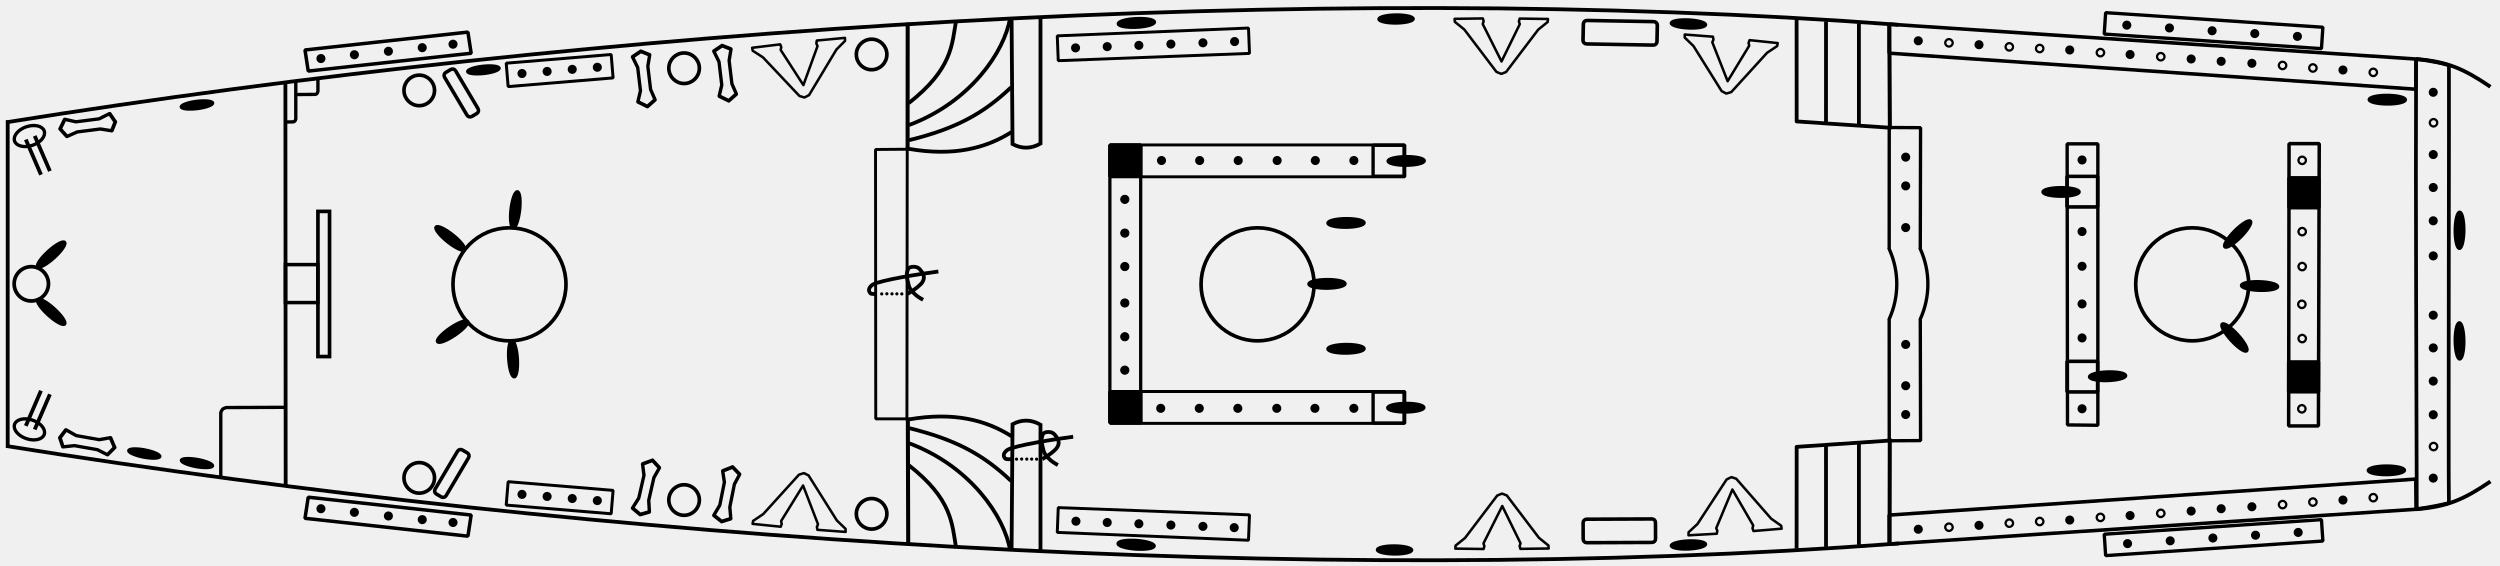
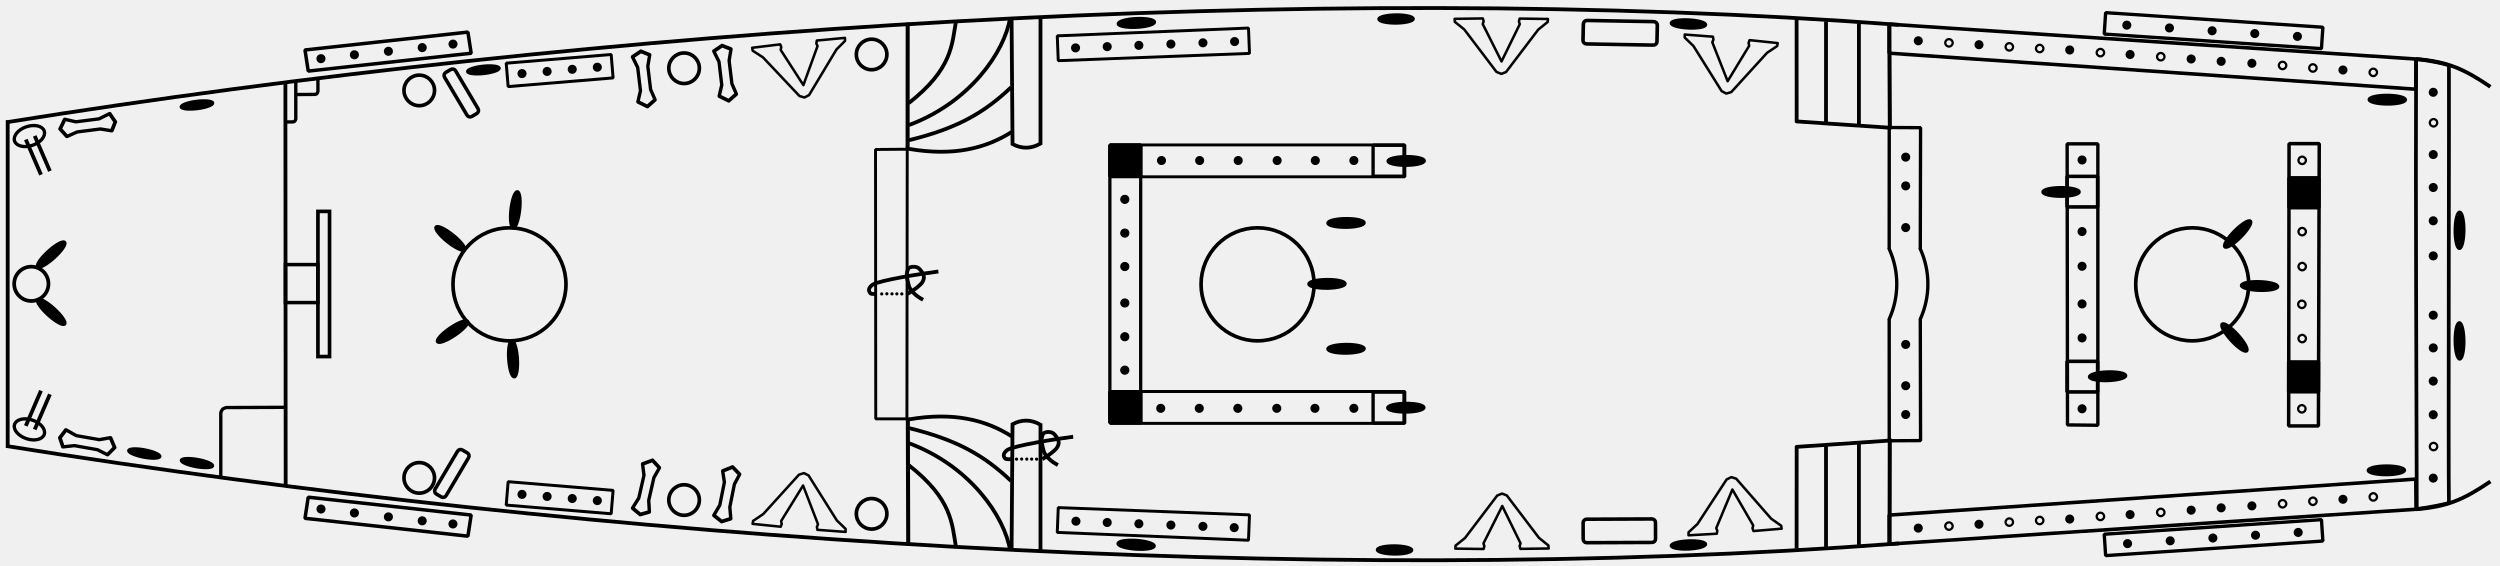
<svg xmlns="http://www.w3.org/2000/svg" xmlns:ns2="https://github.com/jolaf/rigging" xmlns:xlink="http://www.w3.org/1999/xlink" viewBox="4 -11 655 125.586" version="1.1" id="svg993" width="659" height="149">
  <defs id="defs4">
    <circle style="fill:none;fill-rule:evenodd;stroke:#000000;stroke-width:0.962;stroke-miterlimit:0" id="circle4449" cx="160.871" cy="398.091" r="4" />
    <rect id="deckMask" width="220.711" height="146.642" x="277.269" y="-0.809" />
    <ellipse cx="3.721" cy="-575.374" rx="1.126" ry="4.735" id="the_ellipse" style="fill:#000000;fill-rule:evenodd;stroke:#000000;stroke-width:0.88;stroke-linecap:round;stroke-linejoin:round" transform="rotate(89.50973)" />
    <circle style="fill:#000000;fill-rule:evenodd;stroke:#000000;stroke-width:0.882;stroke-miterlimit:0" id="nagel" cx="567.539" cy="28.152" transform="rotate(-8.297298)" r="0.759" />
    <circle r="0.974" cy="138.775" cx="607.213" id="nagel-hole" style="fill:none;fill-rule:evenodd;stroke:#000000;stroke-width:0.601;stroke-miterlimit:0" transform="rotate(-8.297298)" />
    <rect rx="2.4" y="138.702" x="650.73" height="9.613" width="18.143" id="rect_big" style="fill:#ffffff;fill-opacity:0.001;fill-rule:evenodd;stroke:#000000;stroke-width:0.88;stroke-linecap:round;stroke-linejoin:round" />
    <rect rx="1.3" y="135.08" x="624.196" height="9.104" width="4.761" id="rect_small" style="fill:#ffffff;fill-opacity:0.001;fill-rule:evenodd;stroke:#000000;stroke-width:0.88;stroke-miterlimit:0.3" />
    <g id="the_V">
      <path id="the_V_black" d="m 426.259,54.267 -8.424,-11.107 -2.479,-2.004 -0.067,-0.781 7.404,-0.102 0.204,0.747 -0.238,0.713 4.927,9.807 4.791,-9.773 -0.238,-0.713 0.204,-0.747 7.404,0.102 -0.067,0.781 -2.479,2.004 -8.424,11.107 -1.259,0.493 z" style="fill:none;fill-opacity:0.001;fill-rule:evenodd;stroke:#000000;stroke-width:0.67;stroke-linecap:round;stroke-linejoin:round" />
      <path style="fill:#ffffff;fill-opacity:0.031;fill-rule:evenodd;stroke-width:0.688;stroke-linecap:round;stroke-linejoin:round" d="m 426.225,54.588 -8.654,-11.411 -2.547,-2.059 -0.07,-0.803 7.607,-0.105 0.209,0.768 -0.244,0.733 5.062,10.075 4.922,-10.04 -0.244,-0.733 0.209,-0.768 7.607,0.105 -0.07,0.803 -2.547,2.059 -8.654,11.411 -1.293,0.506 z" id="the_V_white" />
    </g>
    <g transform="matrix(-1,0,0,1,657.0613,84.96837)" id="strange_on_hut">
      <ellipse style="fill:#ffffff;fill-opacity:0.001;fill-rule:evenodd;stroke:#000000;stroke-width:0.88;stroke-miterlimit:0.3" id="path4323" cx="-74.057" cy="420.366" rx="4.104" ry="2.557" transform="rotate(-18.74917,-1131.871,-71.94031)" />
      <path transform="translate(-36.93956,-367.6302)" id="path4328" d="m 61.959,411.73 3.977,9.218" style="stroke:#000000;stroke-width:1px" />
      <path transform="translate(-36.93956,-367.6302)" style="stroke:#000000;stroke-width:1px" d="m 59.623,412.677 3.977,9.218" id="path4325" />
    </g>
    <g transform="translate(380.0305,-105.3119)" id="the_knot">
      <circle style="fill:#000000;fill-rule:evenodd;stroke:#000000;stroke-width:0;stroke-miterlimit:0" id="path4253" cx="283.884" cy="461.044" r="0.426" />
      <circle r="0.426" cy="461.013" cx="285.226" id="circle4255" style="fill:#000000;fill-rule:evenodd;stroke:#000000;stroke-width:0;stroke-miterlimit:0" />
      <circle style="fill:#000000;fill-rule:evenodd;stroke:#000000;stroke-width:0;stroke-miterlimit:0" id="circle4257" cx="286.568" cy="461.028" r="0.426" />
      <circle r="0.426" cy="461.028" cx="287.846" id="circle4259" style="fill:#000000;fill-rule:evenodd;stroke:#000000;stroke-width:0;stroke-miterlimit:0" />
      <circle style="fill:#000000;fill-rule:evenodd;stroke:#000000;stroke-width:0;stroke-miterlimit:0" id="circle4261" cx="289.14" cy="461.044" r="0.426" />
      <path style="fill:none;fill-rule:evenodd;stroke:#000000;stroke-width:1px" d="m 298.721,455.173 c -3.993,0.489 -15.46,2.284 -17.267,3.472 -0.874,0.684 -1.281,1.456 -0.505,2.273 0.295,0.218 1.515,0.126 1.515,0.126" id="path4249" />
      <path id="path4251" d="m 290.64,461.044 c 0,0 1.792,-1.092 2.589,-1.768 0.499,-0.424 1.088,-0.913 1.357,-1.421 0.27,-0.508 0.393,-0.888 0.316,-1.452 -0.077,-0.564 -0.8,-1.72 -1.438,-2.147 -0.638,-0.427 -1.581,-0.414 -2.192,-0.158 -0.612,0.256 -0.566,0.713 -0.758,1.357 -0.191,0.644 0.115,1.993 0.284,2.715 0.169,0.722 0.251,1.043 0.6,1.61 0.349,0.567 0.988,1.204 1.547,1.673 0.559,0.469 1.768,1.136 1.768,1.136" style="fill:none;fill-rule:evenodd;stroke:#000000;stroke-width:1px" />
    </g>
    <symbol id="mastMask">
      <path d="m 425.113,59.525 c 26.5,26.5 26.5,26.5 26.5,26.5 z" id="path89" />
      <path d="m 451.613,59.525 c -26.5,26.5 -26.5,26.5 -26.5,26.5 z" id="path91" />
    </symbol>
    <g id="duck" transform="matrix(0.8823634,0,0,1.004638,-152.5943,-25.94742)" style="stroke:#000000;stroke-width:0.996;stroke-linejoin:round;stroke-miterlimit:1.4;paint-order:markers fill stroke">
      <g id="g4797">
        <path id="path4793" d="m 215.31,40.277 -0.959,-2.798 v -6.102 l 0.959,-2.893 -2.499,-1.196 -2.652,1.196 1.162,2.893 v 6.102 l -1.161,2.798 2.652,1.514 z" style="fill:none;fill-rule:evenodd" />
      </g>
    </g>
    <rect style="fill:none;fill-rule:evenodd;stroke:#000000;stroke-width:0.938;stroke-linejoin:round;stroke-miterlimit:1.4;paint-order:markers fill stroke" id="duck-rect" width="3.349" height="13.396" x="396.501" y="72.319" ry="0.924" />
    <rect style="fill:none;fill-rule:evenodd;stroke:#000000;stroke-width:0.938;stroke-linejoin:round;stroke-miterlimit:1.4;paint-order:markers fill stroke" id="duck-rect-big" width="18.96" height="6.154" x="409.223" y="-33.371" transform="scale(1,-1)" ry="0.924" />
  </defs>
  <g id="layer1" transform="translate(0,-20.6)">
    <g style="fill:none;stroke:#000000" transform="translate(-36.91926,-367.6302)" id="portDrawing">
      <path id="path4399" d="M 42.518,398.018 C 197.109,373.298 384.77,360.828 538.409,372.482 m 135.527,8.962 c 8.188,0.64 12.488,2.549 19.468,7.271" style="fill-rule:evenodd;stroke-width:1px" />
      <path transform="rotate(3.861944)" style="fill-rule:evenodd;stroke-width:0.938;stroke-miterlimit:0" d="m 559.783,335.373 138.313,-0.186 0.451,7.89 -138.295,-0.12 z" id="rect4158" />
      <rect transform="matrix(0.9977573,0.06693505,-0.06658984,0.9977804,0,0)" y="328.801" x="615.875" height="5.615" width="57.042" id="rect4272" style="fill-rule:evenodd;stroke-width:0.88;stroke-linecap:round;stroke-miterlimit:0" />
      <rect y="412.182" x="582.484" height="8.012" width="8.012" id="rect4212" style="fill-rule:evenodd;stroke-width:0.937;stroke-miterlimit:0" class="filled" />
      <path style="fill-rule:evenodd;stroke-width:0.882;stroke-miterlimit:0" d="m 535.888,431.226 0.013,-31.846 8.206,0.049 -0.072,31.797" id="path4201" />
      <g id="g4442" transform="translate(15.03758,366.4963)">
        <path id="path4436" d="m 496.591,4.622 0.018,26.671 24.696,1.671" style="fill-rule:evenodd;stroke-width:1px;stroke-linejoin:round" />
        <path id="path4438" d="M 512.916,32.737 V 5.607" style="fill-rule:evenodd;stroke-width:1px" />
        <path id="path4440" d="m 504.294,31.792 0.006,-26.716" style="fill-rule:evenodd;stroke-width:1px" />
      </g>
      <rect style="fill-rule:evenodd;stroke-width:0.88;stroke-miterlimit:0" id="rect4227" width="8.109" height="8.109" x="400.67" y="404.025" class="filled" />
      <rect style="fill-rule:evenodd;stroke-width:0.777;stroke-miterlimit:0" id="rect4231" width="77.184" height="8.348" x="331.803" y="403.945" />
      <path style="fill-rule:evenodd;stroke-width:0.777;stroke-miterlimit:0" d="m 317.923,375.368 50.101,-2.045 0.262,6.643 -50.107,1.907 z" id="rect4238" />
      <path id="path4286" d="m 305.95,370.636 0.253,33.082 c 2.441,1.306 4.882,1.261 7.324,-0.126 V 370.257" style="fill-rule:evenodd;stroke-width:1px" />
      <path id="path4302" d="m 279.055,404.981 c 11.722,2.006 20.149,-0.133 26.895,-4.419" style="fill-rule:evenodd;stroke-width:1px" />
      <path id="path4300" d="m 279.055,402.708 c 12.562,-3.067 19.688,-7.145 26.769,-13.858" style="fill-rule:evenodd;stroke-width:1px" />
      <path id="path4298" d="m 279.055,398.746 c 16.006,-5.945 25.097,-19.221 26.517,-28.111" style="fill-rule:evenodd;stroke-width:1px" />
      <path id="path4296" d="m 278.986,393.009 c 11.483,-8.995 11.331,-15.34 12.443,-21.742" style="fill-rule:evenodd;stroke-width:1px" />
      <use x="0" y="0" xlink:href="#circle4449" id="use11168" transform="translate(108.4099,-17.84678)" width="100%" height="100%" />
      <use x="0" y="0" xlink:href="#circle4449" id="use11170" transform="translate(59.27997,-14.234)" width="100%" height="100%" />
      <rect transform="rotate(-4.735125)" y="395.551" x="141.375" height="6.154" width="27.593" id="rect4267" style="fill-rule:evenodd;stroke-width:0.787;stroke-miterlimit:0" />
      <rect transform="matrix(0.994042,-0.1089973,0.1510609,0.9885244,0,0)" style="fill-rule:evenodd;stroke-width:0.922;stroke-miterlimit:0" id="rect4281" width="42.94" height="5.599" x="62.236" y="390.33" ry="0" />
      <use x="0" y="0" xlink:href="#circle4449" id="use11166" transform="translate(-10.10803,-8.427998)" width="100%" height="100%" />
    </g>
    <use height="100%" width="100%" y="0" x="0" id="use405" transform="matrix(1,0,0,-1,0,145.5797)" xlink:href="#portDrawing" />
    <path style="fill:none;fill-rule:evenodd;stroke:#000000;stroke-width:0.978;stroke-miterlimit:0" d="m 645.621,15.449 c -3.876,-1.16 -8.605,-1.635 -8.605,-1.635 -0.16,38.87 0.115,82.335 0.176,117.905 0,0 3.887,-0.461 8.424,-1.564 -0.182,-8.555 0.077,-111.18 0.004,-114.706 z" id="path4294" />
    <path style="fill:none;fill-rule:evenodd;stroke:#000000;stroke-width:0.919;stroke-miterlimit:0" d="m 603.734,35.978 h 7.908 l -0.217,73.963 h -7.8 z" id="rect4333" />
    <circle style="fill:none;fill-rule:evenodd;stroke:#000000;stroke-width:0.962;stroke-miterlimit:0" id="path4330" cx="578.359" cy="72.838" r="14.805" />
    <path style="fill:none;fill-rule:evenodd;stroke:#000000;stroke-width:0.888;stroke-miterlimit:0" d="m 545.591,36.028 h 8.047 v 73.736 l -7.955,-0.091 z" id="rect4326" />
    <g id="g4318" transform="translate(-44.16018,-367.6302)">
      <path id="path4211" d="m 551.285,431.226 c 1.304,2.875 1.979,5.997 1.979,9.164 0,3.167 -0.675,6.288 -1.979,9.164" style="fill:none;fill-rule:evenodd;stroke:#000000;stroke-width:0.88;stroke-linecap:round;stroke-linejoin:round;stroke-miterlimit:0" />
      <path id="path4312" d="m 543.138,431.226 c 1.304,2.875 1.979,5.997 1.979,9.164 0,3.167 -0.675,6.288 -1.979,9.164" style="fill:none;fill-rule:evenodd;stroke:#000000;stroke-width:0.88;stroke-linecap:round;stroke-linejoin:round;stroke-miterlimit:0" />
    </g>
    <path id="path4434" d="m 499.075,140.577 0.05,-27.332 m 0.022,-81.024 -0.143,-27.537" style="fill:none;fill-rule:evenodd;stroke:#000000;stroke-width:1.056px" />
    <circle r="14.805" cy="72.838" cx="333.481" id="circle327" style="fill:none;fill-rule:evenodd;stroke:#000000;stroke-width:0.962;stroke-miterlimit:0" />
    <path id="path4336" d="M 302.86,109.064 H 294.785 V 36.344 h 8.075 z" style="fill:none;fill-rule:evenodd;stroke:#000000;stroke-width:0.86;stroke-miterlimit:0" />
    <path style="fill:none;fill-rule:evenodd;stroke:#000000;stroke-width:1.056px" d="M 241.953,140.828 241.851,107.727 M 241.79,37.765 241.814,4.288" id="path4288" />
    <path id="path4060" d="m 241.694,37.439 -8.306,0.069 c -0.004,16.806 0.062,53.776 0.058,70.582 h 8.168 c 0.004,-16.806 0.076,-53.845 0.08,-70.651 z" style="fill:none;fill-rule:evenodd;stroke:#000000;stroke-width:0.767;stroke-miterlimit:0" />
    <circle style="fill:none;fill-rule:evenodd;stroke:#000000;stroke-width:0.962;stroke-miterlimit:0" id="circle329" cx="137.481" cy="72.838" r="14.805" />
    <rect style="fill:none;fill-rule:evenodd;stroke:#000000;stroke-width:0.961" id="rect4322" width="3.041" height="38.031" x="87.298" y="53.73" />
    <rect style="fill:none;fill-rule:evenodd;stroke:#000000;stroke-width:0.921" id="rect4317" width="8.482" height="9.949" x="78.789" y="67.672" />
    <path id="path4887" d="m 87.296,19.031 v 3.28 c -0.175,0.713 -0.438,0.672 -0.685,0.766 l -5.025,0.035" style="fill:none;fill-rule:evenodd;stroke:#000000;stroke-width:0.88" />
    <path style="fill:none;fill-rule:evenodd;stroke:#000000;stroke-width:0.88" d="m 81.496,19.331 v 10.18 c -0.175,0.713 -0.438,0.672 -0.685,0.766 l -2.226,0.035" id="path4306" />
    <path id="path4304" d="M 78.845,125.846 78.773,19.642" style="fill:none;fill-rule:evenodd;stroke:#000000;stroke-width:1px" />
    <path id="path4412" d="m 61.845,123.311 v -16.814 c 0.389,-1.278 0.973,-1.205 1.523,-1.374 l 15.251,-0.062" style="fill:none;fill-rule:evenodd;stroke:#000000;stroke-width:0.88" />
    <ellipse style="fill:none;stroke:#000000;stroke-width:0.98;stroke-miterlimit:0.3" id="path4314" cx="12.204" cy="72.707" rx="4.495" ry="4.495" />
    <path style="fill:none;fill-rule:evenodd;stroke:#000000;stroke-width:1px" d="M 6.016,115.679 V 29.893" id="path4069" />
  </g>
  <g id="layer2" style="display:none" transform="translate(0,-20.6)">
    <g id="deckMasks" class="modeDependent which" style="fill:#ffffff">
      <use id="use758" xlink:href="#deckMask" class="deckMask" ns2:deck="fore" transform="matrix(0.7178498,0,0,1,299.4258,0)" x="0" y="0" width="100%" height="100%" style="stroke-width:1.001" />
      <use id="use760" xlink:href="#deckMask" class="deckMask" ns2:deck="main" x="0" y="0" width="100%" height="100%" transform="matrix(1.002813,0,0,1,-0.9041284,0)" style="stroke-width:0.999" />
      <use id="use668" xlink:href="#deckMask" class="deckMask" ns2:deck="stern" transform="matrix(1.230905,0,0,1,-335.8625,0)" x="0" y="0" width="100%" height="100%" style="stroke-width:1.01" />
    </g>
  </g>
  <g id="layer3" style="display:none" transform="translate(0,-20.6)">
    <g id="mastMasks" class="modeDependent where" style="stroke:#ff0000">
      <use id="use89" xlink:href="#mastMask" class="mastMask" ns2:mast="fore" transform="translate(140)" x="0" y="0" width="100%" height="100%" />
      <use id="use336" xlink:href="#mastMask" class="mastMask" ns2:mast="main" transform="translate(-104.8899)" x="0" y="0" width="100%" height="100%" />
      <use id="use338" xlink:href="#mastMask" class="mastMask" ns2:mast="mizzen" transform="translate(-300.9661)" x="0" y="0" width="100%" height="100%" />
    </g>
  </g>
  <g id="layer4" transform="translate(0,-20.6)">
    <g id="points" transform="translate(0.02029647,-7.1415848e-6)">
      <g ns2:deck="fore" ns2:side="port" ns2:rail="behindFront" id="g1143">
        <use x="0" y="0" xlink:href="#the_ellipse" id="use4877" transform="rotate(-89.09961,642.2966,-8.333565)" width="100%" height="100%" />
      </g>
      <g ns2:deck="fore" ns2:side="starboard" ns2:rail="behindFront" id="g1167">
        <use x="0" y="0" xlink:href="#the_ellipse" id="use4881" transform="rotate(-90.10388,656.2327,6.801843)" width="100%" height="100%" />
      </g>
      <g ns2:deck="fore" ns2:side="port" ns2:rail="frontRail" id="g4296" ns2:isAcross="true" transform="translate(0,-1.124999)">
        <use x="0" y="0" xlink:href="#nagel" id="use4878" transform="translate(75.82837,120.558)" width="100%" height="100%" />
        <use x="0" y="0" xlink:href="#nagel" id="use4880" transform="translate(75.82837,111.3648)" width="100%" height="100%" />
        <use x="0" y="0" xlink:href="#nagel" id="use4882" transform="translate(75.82837,102.6395)" width="100%" height="100%" />
        <use x="0" y="0" xlink:href="#nagel" id="use4886" transform="translate(75.82833,94.00795)" width="100%" height="100%" />
        <use x="0" y="0" xlink:href="#nagel-hole" id="use4884" transform="translate(20.68006,-18.06192)" width="100%" height="100%" />
        <use x="0" y="0" xlink:href="#nagel" id="use4888" transform="translate(75.82833,77.69545)" width="100%" height="100%" />
      </g>
      <g ns2:deck="fore" ns2:side="starboard" ns2:rail="frontRail" id="g4312" transform="translate(3.1976551e-4,41.65011)" ns2:isAcross="true">
        <use x="0" y="0" xlink:href="#nagel" id="use4892" transform="translate(75.82824,93.32063)" width="100%" height="100%" />
        <use x="0" y="0" xlink:href="#nagel" id="use4894" transform="translate(75.82824,101.8896)" width="100%" height="100%" />
        <use x="0" y="0" xlink:href="#nagel" id="use4896" transform="translate(75.82824,110.5896)" width="100%" height="100%" />
        <use x="0" y="0" xlink:href="#nagel" id="use4898" transform="translate(75.82824,119.3956)" width="100%" height="100%" />
        <use x="0" y="0" xlink:href="#nagel-hole" id="use4900" transform="translate(20.68023,23.99438)" width="100%" height="100%" />
        <use x="0" y="0" xlink:href="#nagel" id="use4902" transform="translate(75.82824,136.0076)" width="100%" height="100%" />
      </g>
      <g id="g826" ns2:rail="onDeckFront" ns2:side="port" ns2:deck="fore" transform="rotate(-36.82482,358.4847,-789.6173)">
        <use x="0" y="0" xlink:href="#the_ellipse" id="use4869" transform="rotate(37.61055,293.7698,-704.8099)" width="100%" height="100%" />
      </g>
      <g transform="translate(544,94.33169)" ns2:deck="fore" ns2:side="starboard" ns2:rail="onDeckFront" id="g830">
        <use x="0" y="0" xlink:href="#the_ellipse" id="use4872" transform="rotate(0.2410182,-6431.205,-116512.54)" width="100%" height="100%" />
      </g>
      <g ns2:deck="fore" ns2:side="port" ns2:rail="sideRail" id="g4304" transform="rotate(3.868472,821.8682,-178.4431)">
        <use x="0" y="0" xlink:href="#nagel-hole" id="use4812" transform="translate(18.54907,-19.60354)" width="100%" height="100%" />
        <use x="0" y="0" xlink:href="#nagel" id="use4814" transform="translate(65.80175,84.04969)" width="100%" height="100%" />
        <use x="0" y="0" xlink:href="#nagel-hole" id="use4818" transform="translate(2.687874,-19.6877)" width="100%" height="100%" />
        <use x="0" y="0" xlink:href="#nagel-hole" id="use4816" transform="translate(-5.28586,-19.8119)" width="100%" height="100%" />
        <use x="0" y="0" xlink:href="#nagel" id="use4820" transform="translate(41.8784,83.90932)" width="100%" height="100%" />
        <use x="0" y="0" xlink:href="#nagel" id="use4822" transform="translate(33.81339,83.936)" width="100%" height="100%" />
        <use x="0" y="0" xlink:href="#nagel" id="use4824" transform="translate(25.92968,83.85081)" width="100%" height="100%" />
        <use x="0" y="0" xlink:href="#nagel-hole" id="use4826" transform="translate(-37.27823,-19.94317)" width="100%" height="100%" />
        <use x="0" y="0" xlink:href="#nagel" id="use4828" transform="translate(9.885951,83.76302)" width="100%" height="100%" />
        <use x="0" y="0" xlink:href="#nagel-hole" id="use4830" transform="translate(-53.12793,-19.94072)" width="100%" height="100%" />
        <use x="0" y="0" xlink:href="#nagel" id="use4832" transform="translate(-5.974521,83.64781)" width="100%" height="100%" />
        <use x="0" y="0" xlink:href="#nagel-hole" id="use4834" transform="translate(-69.07567,-19.94292)" width="100%" height="100%" />
        <use x="0" y="0" xlink:href="#nagel-hole" id="use4836" transform="translate(-77.0407,-19.84125)" width="100%" height="100%" />
        <use x="0" y="0" xlink:href="#nagel" id="use4840" transform="translate(-29.78216,83.87078)" width="100%" height="100%" />
        <use x="0" y="0" xlink:href="#nagel-hole" id="use4838" transform="translate(-92.89051,-19.82658)" width="100%" height="100%" />
        <use x="0" y="0" xlink:href="#nagel" id="use4842" transform="translate(-45.72429,83.92364)" width="100%" height="100%" />
      </g>
-       <g transform="matrix(0.9977215,-0.06746628,-0.06746628,-0.9977215,-10.16631,201.898)" id="g4934" ns2:rail="sideRail" ns2:side="starboard" ns2:deck="fore">
+       <g transform="matrix(0.99778,-0.06659558,-0.06659558,-0.99778,-10.22636,201.1467)" id="g4934" ns2:rail="sideRail" ns2:side="starboard" ns2:deck="fore">
        <use height="100%" width="100%" transform="translate(18.54907,-19.60354)" id="use4850" xlink:href="#nagel-hole" y="0" x="0" />
        <use height="100%" width="100%" transform="translate(65.80175,84.04969)" id="use4856" xlink:href="#nagel" y="0" x="0" />
        <use height="100%" width="100%" transform="translate(2.687874,-19.6877)" id="use4861" xlink:href="#nagel-hole" y="0" x="0" />
        <use height="100%" width="100%" transform="translate(-5.28586,-19.8119)" id="use4858" xlink:href="#nagel-hole" y="0" x="0" />
        <use height="100%" width="100%" transform="translate(41.8784,83.90932)" id="use4864" xlink:href="#nagel" y="0" x="0" />
        <use height="100%" width="100%" transform="translate(33.81339,83.936)" id="use4867" xlink:href="#nagel" y="0" x="0" />
        <use height="100%" width="100%" transform="translate(25.92968,83.85081)" id="use4876" xlink:href="#nagel" y="0" x="0" />
        <use height="100%" width="100%" transform="translate(-37.27823,-19.94317)" id="use4906" xlink:href="#nagel-hole" y="0" x="0" />
        <use height="100%" width="100%" transform="translate(9.885951,83.76302)" id="use4913" xlink:href="#nagel" y="0" x="0" />
        <use height="100%" width="100%" transform="translate(-53.12793,-19.94072)" id="use4917" xlink:href="#nagel-hole" y="0" x="0" />
        <use height="100%" width="100%" transform="translate(-5.974521,83.64781)" id="use4919" xlink:href="#nagel" y="0" x="0" />
        <use height="100%" width="100%" transform="translate(-69.07567,-19.94292)" id="use4921" xlink:href="#nagel-hole" y="0" x="0" />
        <use height="100%" width="100%" transform="translate(-77.0407,-19.84125)" id="use4923" xlink:href="#nagel-hole" y="0" x="0" />
        <use height="100%" width="100%" transform="translate(-29.78216,83.87078)" id="use4930" xlink:href="#nagel" y="0" x="0" />
        <use height="100%" width="100%" transform="translate(-92.89051,-19.82658)" id="use4926" xlink:href="#nagel-hole" y="0" x="0" />
        <use height="100%" width="100%" transform="translate(-45.72429,83.92364)" id="use4932" xlink:href="#nagel" y="0" x="0" />
      </g>
      <g transform="rotate(3.769449,6406.558,-164.402)" id="g5102" ns2:deck="fore" ns2:side="port" ns2:rail="shroudsRail">
        <use x="0" y="0" xlink:href="#nagel" id="use4853" transform="translate(64.11891,442.8958)" width="100%" height="100%" />
        <use x="0" y="0" xlink:href="#nagel" id="use4851" transform="translate(52.91861,442.8958)" width="100%" height="100%" />
        <use x="0" y="0" xlink:href="#nagel" id="use4849" transform="translate(41.71926,442.8958)" width="100%" height="100%" />
        <use x="0" y="0" xlink:href="#nagel" id="use4847" transform="translate(30.51896,442.8958)" width="100%" height="100%" />
        <use x="0" y="0" xlink:href="#nagel" id="use4845" transform="translate(19.31865,442.8958)" width="100%" height="100%" />
      </g>
      <g ns2:side="starboard" ns2:rail="shroudsRail" ns2:deck="fore" id="g4282" transform="rotate(-3.750885,-3214.956,624.8586)">
        <use x="0" y="0" xlink:href="#nagel" id="use4833" transform="translate(64.11983,442.8955)" width="100%" height="100%" />
        <use x="0" y="0" xlink:href="#nagel" id="use4835" transform="translate(52.91953,442.8955)" width="100%" height="100%" />
        <use x="0" y="0" xlink:href="#nagel" id="use4837" transform="translate(41.71923,442.8955)" width="100%" height="100%" />
        <use x="0" y="0" xlink:href="#nagel" id="use4839" transform="translate(30.51893,442.8955)" width="100%" height="100%" />
        <use x="0" y="0" xlink:href="#nagel" id="use4841" transform="translate(19.31956,442.8955)" width="100%" height="100%" />
      </g>
      <g ns2:deck="fore" ns2:side="port" ns2:rail="frontFists" id="g1149">
        <rect style="fill:#000000;fill-rule:evenodd;stroke:#000000;stroke-width:0.914;stroke-miterlimit:0" id="rect4199" width="7.821" height="7.821" x="603.704" y="44.94" />
      </g>
      <g ns2:deck="fore" ns2:side="starboard" ns2:rail="frontFists" id="g1170" transform="translate(-0.0999806,4.9444451e-6)">
        <rect y="93.177" x="603.704" height="7.821" width="7.821" id="rect4327" style="fill:#000000;fill-rule:evenodd;stroke:#000000;stroke-width:0.914;stroke-miterlimit:0" />
      </g>
      <g id="g5002">
        <use x="0" y="0" xlink:href="#nagel-hole" id="use4991" transform="translate(-13.73291,18.49365)" width="100%" height="100%" />
        <use x="0" y="0" xlink:href="#nagel-hole" id="use4989" transform="translate(-13.73291,9.333698)" width="100%" height="100%" />
        <use x="0" y="0" xlink:href="#nagel-hole" id="use4987" transform="translate(-13.73291,-9.338379)" width="100%" height="100%" />
      </g>
      <g id="g5007">
        <use x="0" y="0" xlink:href="#nagel-hole" id="use4993" transform="translate(-13.81785,28.38557)" width="100%" height="100%" />
        <use x="0" y="0" xlink:href="#nagel-hole" id="use4995" transform="translate(-13.72879,37.35352)" width="100%" height="100%" />
        <use x="0" y="0" xlink:href="#nagel-hole" id="use4997" transform="translate(-13.82254,55.75776)" width="100%" height="100%" />
      </g>
      <g ns2:deck="fore" ns2:rail="atMastFront" ns2:side="center" id="g1173" transform="rotate(-32.90732,595.9848,73.28352)">
        <use x="0" y="0" xlink:href="#the_ellipse" id="use4860" transform="rotate(35.2787,468.5599,68.43304)" width="100%" height="100%" />
      </g>
      <g ns2:deck="fore" ns2:side="port" ns2:rail="atMastSide" id="g1146" transform="rotate(-32.86643,586.852,60.65819)">
        <use x="0" y="0" xlink:href="#the_ellipse" id="use4863" transform="rotate(-11.81596,886.5428,-41.56084)" width="100%" height="100%" />
      </g>
      <g ns2:deck="fore" ns2:side="starboard" ns2:rail="atMastSide" id="g1176" transform="rotate(-42.01908,592.0055,85.76763)">
        <use x="0" y="0" xlink:href="#the_ellipse" id="use4866" transform="rotate(-89.96514,625.4043,34.77015)" width="100%" height="100%" />
      </g>
      <g ns2:deck="fore" ns2:side="port" ns2:rail="behindMastRail" id="g4334" ns2:isAcross="true">
        <use x="0" y="0" xlink:href="#nagel" id="use4920" transform="translate(-16.18084,122.1517)" width="100%" height="100%" />
        <use x="0" y="0" xlink:href="#nagel" id="use4922" transform="translate(-16.18084,113.0523)" width="100%" height="100%" />
        <use x="0" y="0" xlink:href="#nagel" id="use4924" transform="translate(-16.18084,94.30326)" width="100%" height="100%" />
      </g>
      <g ns2:deck="fore" ns2:side="starboard" ns2:rail="behindMastRail" id="g4339" transform="matrix(1,0,0,-1,3.4200031e-4,145.33)" ns2:isAcross="true">
        <use x="0" y="0" xlink:href="#nagel" id="use4927" transform="translate(-16.18084,121.4019)" width="100%" height="100%" />
        <use x="0" y="0" xlink:href="#nagel" id="use4929" transform="translate(-16.18084,112.49)" width="100%" height="100%" />
        <use x="0" y="0" xlink:href="#nagel" id="use4931" transform="translate(-16.18084,93.92845)" width="100%" height="100%" />
      </g>
      <g ns2:deck="fore" ns2:side="port" ns2:rail="backPillars" id="g1152" transform="rotate(-36.15093,546.1945,68.57189)">
        <use x="0" y="0" xlink:href="#the_ellipse" id="use4852" transform="rotate(-143.4218,574.4299,28.15793)" width="100%" height="100%" />
      </g>
      <g ns2:deck="fore" ns2:side="starboard" ns2:rail="backPillars" id="g1179" transform="rotate(-39.45442,559.8273,95.61149)">
        <use x="0" y="0" xlink:href="#the_ellipse" id="use4857" transform="rotate(37.99271,427.0698,18.63686)" width="100%" height="100%" />
      </g>
      <g ns2:deck="fore" ns2:side="port" ns2:rail="backRail" id="g4384" ns2:isAcross="true" transform="translate(-7.050043,-5.437401)">
        <use x="0" y="0" xlink:href="#nagel" id="use4905" transform="translate(-55.34016,117.4538)" width="100%" height="100%" />
        <use x="0" y="0" xlink:href="#nagel" id="use4907" transform="translate(-55.34016,106.5357)" width="100%" height="100%" />
        <use x="0" y="0" xlink:href="#nagel" id="use4909" transform="translate(-55.34016,98.99535)" width="100%" height="100%" />
      </g>
      <g ns2:deck="fore" ns2:side="starboard" ns2:rail="backRail" id="g4349" transform="translate(-7.050043,46.91855)" ns2:isAcross="true">
        <use x="0" y="0" xlink:href="#nagel" id="use4912" transform="translate(-55.34016,95.71471)" width="100%" height="100%" />
        <use x="0" y="0" xlink:href="#nagel" id="use4914" transform="translate(-55.34016,106.5353)" width="100%" height="100%" />
        <use x="0" y="0" xlink:href="#nagel" id="use4916" transform="translate(-55.34016,114.0756)" width="100%" height="100%" />
      </g>
      <g ns2:deck="main" ns2:side="port" ns2:rail="bulwark" id="g4357">
        <use x="0" y="0" xlink:href="#the_V" id="use4823" transform="rotate(5.168461,795.6918,357.2545)" width="100%" height="100%" />
        <use x="0" y="0" xlink:href="#the_ellipse" id="use4918" transform="matrix(0.9501223,0.05297662,-0.05297662,0.9501223,-100.3957,-24.71795)" width="100%" height="100%" />
        <use x="0" y="0" xlink:href="#duck-rect-big" id="use4944" transform="matrix(-1.022242,-0.01795805,0.02040836,-0.9990507,855.8611,44.71806)" width="100%" height="100%" />
        <use x="0" y="0" xlink:href="#the_V" id="use4825" transform="translate(-30.208,-37.091)" width="100%" height="100%" />
        <use x="0" y="0" xlink:href="#the_ellipse" id="use4933" transform="matrix(0.9507373,0,0,0.9507373,-177.2909,4.465541)" width="100%" height="100%" />
      </g>
      <g ns2:deck="main" ns2:side="starboard" ns2:rail="bulwark" id="g4367" transform="matrix(1,0,0,-1,1.0610231e-4,146.0804)">
        <use x="0" y="0" xlink:href="#the_V" id="use4844" transform="rotate(3.989947,902.8869,470.1284)" width="100%" height="100%" />
        <use x="0" y="0" xlink:href="#the_ellipse" id="use4935" transform="matrix(0.9494343,0.04975774,-0.04975774,0.9494343,-100.001,-22.53374)" width="100%" height="100%" />
        <use x="0" y="0" xlink:href="#duck-rect-big" id="use4941" transform="rotate(0.2370543,5652.47,2325.239)" width="100%" height="100%" />
        <use x="0" y="0" xlink:href="#the_V" id="use4855" transform="translate(-30.0161,-36.37422)" width="100%" height="100%" />
        <use x="0" y="0" xlink:href="#the_ellipse" id="use4937" transform="matrix(0.9507373,0,0,0.9507373,-177.6909,4.788961)" width="100%" height="100%" />
      </g>
      <g ns2:deck="main" ns2:side="port" ns2:rail="frontPillars" id="g1161" transform="translate(0.3998641,-4.50021)">
        <use x="0" y="0" xlink:href="#the_ellipse" id="use4893" transform="translate(-203.3822,46.21481)" width="100%" height="100%" />
      </g>
      <g ns2:deck="main" ns2:side="starboard" ns2:rail="frontPillars" id="g1182" transform="translate(0.2998641,4.199791)">
        <use x="0" y="0" xlink:href="#the_ellipse" id="use4904" transform="translate(-203.3822,102.1648)" width="100%" height="100%" />
      </g>
      <g ns2:deck="main" ns2:side="port" ns2:rail="onDeckFront" id="g1164" transform="translate(-10.63606,4.599977)">
        <use x="0" y="0" xlink:href="#the_ellipse" id="use4897" transform="translate(-208.1147,53.35763)" width="100%" height="100%" />
      </g>
      <g ns2:deck="main" ns2:side="starboard" ns2:rail="onDeckFront" id="g1185" transform="translate(-10.63606,-3.79971)">
        <use x="0" y="0" xlink:href="#the_ellipse" id="use4901" transform="translate(-208.1147,94.73231)" width="100%" height="100%" />
      </g>
      <g ns2:deck="main" ns2:rail="atMastFront" ns2:side="center" id="g1194" transform="rotate(90,351.6457,72.71944)">
        <use x="0" y="0" xlink:href="#the_ellipse" id="use4911" transform="rotate(90,426.5546,-76.11092)" width="100%" height="100%" />
      </g>
      <g ns2:deck="main" ns2:side="port" ns2:rail="sideMastRail" id="g4366" transform="translate(7.599995,-4.399712)">
        <use x="0" y="0" xlink:href="#nagel" id="use4801" transform="translate(-214.5712,98.84545)" width="100%" height="100%" />
        <use x="0" y="0" xlink:href="#nagel" id="use4799" transform="translate(-224.6702,98.84545)" width="100%" height="100%" />
        <use x="0" y="0" xlink:href="#nagel" id="use4795" transform="translate(-234.6702,98.84545)" width="100%" height="100%" />
        <use x="0" y="0" xlink:href="#nagel" id="use4793" transform="translate(-244.8712,98.84545)" width="100%" height="100%" />
        <use x="0" y="0" xlink:href="#nagel" id="use4791" transform="translate(-254.9702,98.84545)" width="100%" height="100%" />
        <use x="0" y="0" xlink:href="#nagel" id="use4789" transform="translate(-264.9702,98.84545)" width="100%" height="100%" />
      </g>
      <g ns2:deck="main" ns2:side="starboard" ns2:rail="sideMastRail" id="g4397" transform="translate(7.500295,60.52498)">
        <use x="0" y="0" xlink:href="#nagel" id="use4899" transform="translate(-214.4715,98.84576)" width="100%" height="100%" />
        <use x="0" y="0" xlink:href="#nagel" id="use4895" transform="translate(-224.6705,98.84576)" width="100%" height="100%" />
        <use x="0" y="0" xlink:href="#nagel" id="use4890" transform="translate(-234.6705,98.84576)" width="100%" height="100%" />
        <use x="0" y="0" xlink:href="#nagel" id="use4875" transform="translate(-244.8715,98.84576)" width="100%" height="100%" />
        <use x="0" y="0" xlink:href="#nagel" id="use4870" transform="translate(-254.9705,98.84576)" width="100%" height="100%" />
        <use x="0" y="0" xlink:href="#nagel" id="use4805" transform="translate(-265.0705,98.84576)" width="100%" height="100%" />
      </g>
      <g ns2:deck="main" ns2:side="port" ns2:rail="sideRail" id="g4358" transform="rotate(-2.277394,278.9201,10.61171)">
        <use x="0" y="0" xlink:href="#use1175" id="use1177" width="100%" height="100%" transform="translate(8.301)" />
        <use x="0" y="0" xlink:href="#use1173" id="use1175" width="100%" height="100%" transform="translate(8.4)" />
        <use x="0" y="0" xlink:href="#use1171" id="use1173" width="100%" height="100%" transform="translate(8.399)" />
        <use x="0" y="0" xlink:href="#use1169" id="use1171" width="100%" height="100%" transform="translate(8.301)" />
        <use x="0" y="0" xlink:href="#use1167" id="use1169" transform="translate(8.299995)" width="100%" height="100%" />
        <use x="0" y="0" xlink:href="#nagel" id="use1167" transform="translate(-279.9012,65.20606)" width="100%" height="100%" />
      </g>
      <g ns2:deck="main" ns2:side="starboard" ns2:rail="sideRail" id="g4383" transform="rotate(2.32056,-2768.985,73.46013)">
        <use x="0" y="0" xlink:href="#use1188" id="use1190" width="100%" height="100%" transform="translate(8.201)" />
        <use x="0" y="0" xlink:href="#use1186" id="use1188" width="100%" height="100%" transform="translate(8.4)" />
        <use x="0" y="0" xlink:href="#use1184" id="use1186" width="100%" height="100%" transform="translate(8.399)" />
        <use x="0" y="0" xlink:href="#use1182" id="use1184" width="100%" height="100%" transform="translate(8.301)" />
        <use x="0" y="0" xlink:href="#use1180" id="use1182" transform="translate(8.199998)" width="100%" height="100%" />
        <use x="0" y="0" xlink:href="#nagel" id="use1180" transform="translate(-279.8015,65.20552)" width="100%" height="100%" />
      </g>
      <g ns2:deck="main" ns2:side="port" ns2:rail="aboveRail" id="g1155" transform="translate(0,-0.4997731)">
        <use x="0" y="0" xlink:href="#the_ellipse" id="use4885" transform="rotate(-2.286556,590.1595,6858.634)" width="100%" height="100%" />
      </g>
      <g ns2:deck="main" ns2:side="starboard" ns2:rail="aboveRail" id="g1191" transform="rotate(4.400361,295.1425,140.8257)">
        <use x="0" y="0" xlink:href="#the_ellipse" id="use4889" transform="translate(-273.7397,141.7779)" width="100%" height="100%" />
      </g>
      <g ns2:deck="main" ns2:side="port" ns2:rail="backFists" id="g1158" transform="translate(7.600336,-4.299942)">
        <rect y="408.336" x="324.097" height="8.109" width="8.109" id="rect4213" style="fill:#000000;fill-rule:evenodd;stroke:#000000;stroke-width:0.88;stroke-miterlimit:0" transform="translate(-36.93956,-367.6302)" />
      </g>
      <g ns2:deck="main" ns2:side="starboard" ns2:rail="backFists" id="g1188" transform="translate(7.600324,4.400157)">
        <rect style="fill:#000000;fill-rule:evenodd;stroke:#000000;stroke-width:0.88;stroke-miterlimit:0" id="rect4423" width="8.109" height="8.109" x="287.157" y="96.606" />
      </g>
      <g ns2:deck="main" ns2:side="port" ns2:rail="behindMastRail" id="g4374" ns2:isAcross="true" transform="translate(7.500264,-0.8001341)">
        <circle r="1.067" cy="436.607" cx="328.12" id="circle4234" style="fill:#000000;fill-rule:evenodd;stroke:#000000;stroke-width:0.266;stroke-miterlimit:2.9" transform="translate(-36.93956,-367.6302)" />
        <circle style="fill:#000000;fill-rule:evenodd;stroke:#000000;stroke-width:0.266;stroke-miterlimit:2.9" id="circle4243" cx="291.18" cy="60.217" r="1.067" />
        <circle r="1.067" cy="51.377" cx="291.18" id="circle4245" style="fill:#000000;fill-rule:evenodd;stroke:#000000;stroke-width:0.266;stroke-miterlimit:2.9" />
      </g>
      <g ns2:deck="main" ns2:side="starboard" ns2:rail="behindMastRail" id="g4415" transform="translate(7.500264,23.94987)" ns2:isAcross="true">
        <circle transform="translate(-36.93956,-367.6302)" style="fill:#000000;fill-rule:evenodd;stroke:#000000;stroke-width:0.266;stroke-miterlimit:2.9" id="circle4421" cx="328.12" cy="421.407" r="1.067" />
        <circle r="1.067" cy="62.617" cx="291.18" id="circle4419" style="fill:#000000;fill-rule:evenodd;stroke:#000000;stroke-width:0.266;stroke-miterlimit:2.9" />
        <circle style="fill:#000000;fill-rule:evenodd;stroke:#000000;stroke-width:0.266;stroke-miterlimit:2.9" id="circle4417" cx="291.18" cy="71.377" r="1.067" />
      </g>
      <g transform="translate(-13.50777,-342.5271)" id="g808" ns2:side="starboard" ns2:rail="aboveLadder" ns2:deck="stern">
        <use x="0" y="0" xlink:href="#the_knot" id="use4887" transform="translate(-380.0936,105.4382)" width="100%" height="100%" />
      </g>
      <g ns2:deck="stern" ns2:rail="atFront" ns2:side="center" id="g4276" transform="translate(-48.82402,-385.82)">
        <use x="0" y="0" xlink:href="#the_knot" id="use4868" transform="translate(-380.0936,105.4382)" width="100%" height="100%" />
      </g>
      <g ns2:deck="stern" ns2:side="port" ns2:rail="bulwark" id="g4431">
        <use x="0" y="0" xlink:href="#the_V" id="use4862" transform="rotate(-6.173245,34.56228,2012.214)" width="100%" height="100%" />
        <use x="0" y="0" xlink:href="#duck" id="use4854" transform="rotate(-6.837746,187.9971,-1316.393)" width="100%" height="100%" />
        <use x="0" y="0" xlink:href="#duck" id="use4873" transform="rotate(-6.837746,189.9022,-1137.375)" width="100%" height="100%" />
        <use height="100%" width="100%" transform="matrix(0.8798008,-0.08677511,0.08677511,0.8798008,-375.4932,67.63959)" id="use4079" xlink:href="#the_ellipse" y="0" x="0" />
        <use x="0" y="0" xlink:href="#duck-rect" id="use4925" transform="rotate(-30.63951,158.7245,549.759)" width="100%" height="100%" />
      </g>
      <g ns2:deck="stern" ns2:side="starboard" ns2:rail="bulwark" id="g4439" transform="matrix(1,0,0,-1,7.6282286e-5,145.5905)">
        <use x="0" y="0" xlink:href="#the_V" id="use4871" transform="rotate(-5.02773,-37.7319,2463.852)" width="100%" height="100%" />
        <use x="0" y="0" xlink:href="#duck" id="use4903" transform="rotate(-11.30702,160.2669,-791.3318)" width="100%" height="100%" />
        <use x="0" y="0" xlink:href="#duck" id="use4891" transform="rotate(-12.8412,152.2112,-599.6507)" width="100%" height="100%" />
        <use x="0" y="0" xlink:href="#duck-rect" id="use4928" transform="rotate(-30.63951,158.3894,554.5404)" width="100%" height="100%" />
      </g>
-       <g ns2:deck="stern" ns2:side="port" ns2:rail="sideRail" id="g4420" transform="translate(-25.7,0.4003696)">
+       <g ns2:deck="stern" ns2:side="port" ns2:rail="sideRail" id="g4420" transform="rotate(-0.1,392.8569,14741.595)">
        <use x="0" y="0" xlink:href="#nagel" id="use1142" transform="translate(-379.4827,69.61231)" width="100%" height="100%" />
        <use x="0" y="0" xlink:href="#use1146" id="use1148" width="100%" height="100%" transform="translate(6.583125,-0.5446875)" />
        <use x="0" y="0" xlink:href="#use1144" id="use1146" transform="translate(6.5775,-0.5446874)" width="100%" height="100%" />
        <use x="0" y="0" xlink:href="#use1142" id="use1144" transform="translate(-19.7325,1.634062)" width="100%" height="100%" />
      </g>
      <g ns2:deck="stern" ns2:side="starboard" ns2:rail="sideRail" id="g4453" transform="matrix(1,0,0,-1,-25.6,145.0708)">
        <use x="0" y="0" xlink:href="#nagel" id="use1154" transform="translate(-379.5827,69.61203)" width="100%" height="100%" />
        <use x="0" y="0" xlink:href="#use1154" id="use1156" transform="translate(-6.571874,0.5446872)" width="100%" height="100%" />
        <use x="0" y="0" xlink:href="#use1156" id="use1158" transform="translate(-6.583125,0.5446877)" width="100%" height="100%" />
        <use x="0" y="0" xlink:href="#use1158" id="use1160" transform="translate(-6.5775,0.5446872)" width="100%" height="100%" />
      </g>
      <g ns2:deck="stern" ns2:side="port" ns2:rail="atMast" id="g4475" transform="translate(5.839674,-2.641305)">
        <use x="0" y="0" xlink:href="#the_ellipse" id="use4843" transform="rotate(-82.91271,386.6118,277.6812)" width="100%" height="100%" />
        <use x="0" y="0" xlink:href="#the_ellipse" id="use4831" transform="rotate(-140.8787,357.2304,112.7152)" width="100%" height="100%" />
      </g>
      <g transform="matrix(1,0,0,-1,2.472404,149.4758)" id="g668" ns2:rail="atMast" ns2:side="starboard" ns2:deck="stern">
        <use x="0" y="0" xlink:href="#the_ellipse" id="use4848" width="100%" height="100%" transform="rotate(94.25484,328.5774,-176.0266)" />
        <use x="0" y="0" xlink:href="#the_ellipse" id="use4846" transform="rotate(34.62871,242.7356,-698.738)" width="100%" height="100%" />
      </g>
-       <g ns2:deck="stern" ns2:side="port" ns2:rail="shroudsRail" id="g4413" transform="translate(-26.8002,0.6002767)">
+       <g ns2:deck="stern" ns2:side="port" ns2:rail="shroudsRail" id="g4413" transform="rotate(-0.1,462.701,15366.887)">
        <use x="0" y="0" xlink:href="#use1119" id="use1121" transform="translate(8.064033,-0.9030018)" width="100%" height="100%" />
        <use x="0" y="0" xlink:href="#nagel" id="use1119" transform="translate(-424.256,64.27546)" width="100%" height="100%" />
        <use x="0" y="0" xlink:href="#use1121" id="use1123" transform="translate(-16.92701,1.854002)" width="100%" height="100%" />
        <use x="0" y="0" xlink:href="#use1123" id="use1125" transform="translate(-8.911999,0.9019982)" width="100%" height="100%" />
        <use x="0" y="0" xlink:href="#nagel" id="use1117" transform="translate(-450.7941,67.13046)" width="100%" height="100%" />
      </g>
-       <g ns2:deck="stern" ns2:side="starboard" ns2:rail="shroudsRail" id="g4463" transform="matrix(1,0,0,-1,-26.8002,145.2642)">
+       <g ns2:deck="stern" ns2:side="starboard" ns2:rail="shroudsRail" id="g4463" transform="matrix(0.9999619,0.00872654,0.00872654,-0.9999619,-26.89842,144.3437)">
        <use x="0" y="0" xlink:href="#use1133" id="use1135" width="100%" height="100%" transform="translate(8.064,-0.751)" />
        <use x="0" y="0" xlink:href="#use1131" id="use1133" width="100%" height="100%" transform="translate(8.863,-0.953)" />
        <use x="0" y="0" xlink:href="#use1129" id="use1131" width="100%" height="100%" transform="translate(8.912,-0.952)" />
        <use x="0" y="0" xlink:href="#use1127" id="use1129" transform="translate(8.763,-0.9529995)" width="100%" height="100%" />
        <use x="0" y="0" xlink:href="#nagel" id="use1127" transform="translate(-450.794,67.68041)" width="100%" height="100%" />
      </g>
      <g ns2:deck="stern" ns2:side="port" ns2:rail="poopBulwark" id="g4487">
        <use height="100%" width="100%" transform="matrix(0.8781523,-0.1021165,0.1021165,0.8781523,-449.5683,85.66021)" id="use4077" xlink:href="#the_ellipse" y="0" x="0" />
        <use x="0" y="0" xlink:href="#duck" id="use4910" transform="rotate(82.73893,18.33087,15.30307)" width="100%" height="100%" />
        <use x="0" y="0" xlink:href="#strange_on_hut" id="use4859" transform="matrix(1,0,0,-1,-617.3254,173.1892)" width="100%" height="100%" />
      </g>
      <g ns2:deck="stern" ns2:side="starboard" ns2:rail="poopBulwark" id="g4497" transform="matrix(1,0,0,-1,0,146.3879)" ns2:ignoreDeck="true">
        <use x="0" y="0" xlink:href="#the_ellipse" id="use4883" transform="matrix(0.8716045,-0.1479355,0.1479355,0.8716045,-445.7457,112.884)" width="100%" height="100%" />
        <use x="0" y="0" xlink:href="#the_ellipse" id="use4879" transform="matrix(0.8697209,-0.1586344,0.1586344,0.8697209,-458.4489,121.5379)" width="100%" height="100%" />
        <use x="0" y="0" xlink:href="#duck" id="use4915" transform="rotate(-100.0349,40.7892,23.90819)" width="100%" height="100%" />
        <use x="0" y="0" xlink:href="#strange_on_hut" id="use4797" transform="matrix(1,0,0,-1,-617.3254,174.7464)" width="100%" height="100%" />
      </g>
      <g ns2:deck="stern" ns2:side="port" ns2:rail="poopFlagstaff" id="g1200" ns2:ignoreDeck="true" transform="rotate(-41.65977,51.84742,56.9448)">
        <use x="0" y="0" xlink:href="#the_ellipse" id="use4807" transform="translate(-554.6517,41.28822)" width="100%" height="100%" />
      </g>
      <g ns2:deck="stern" ns2:side="starboard" ns2:rail="poopFlagstaff" id="g1203" ns2:ignoreDeck="true" transform="rotate(-36.99408,52.20112,71.49815)">
        <use x="0" y="0" xlink:href="#the_ellipse" id="use4811" transform="rotate(79.63218,262.1806,-305.461)" width="100%" height="100%" />
      </g>
    </g>
  </g>
</svg>
